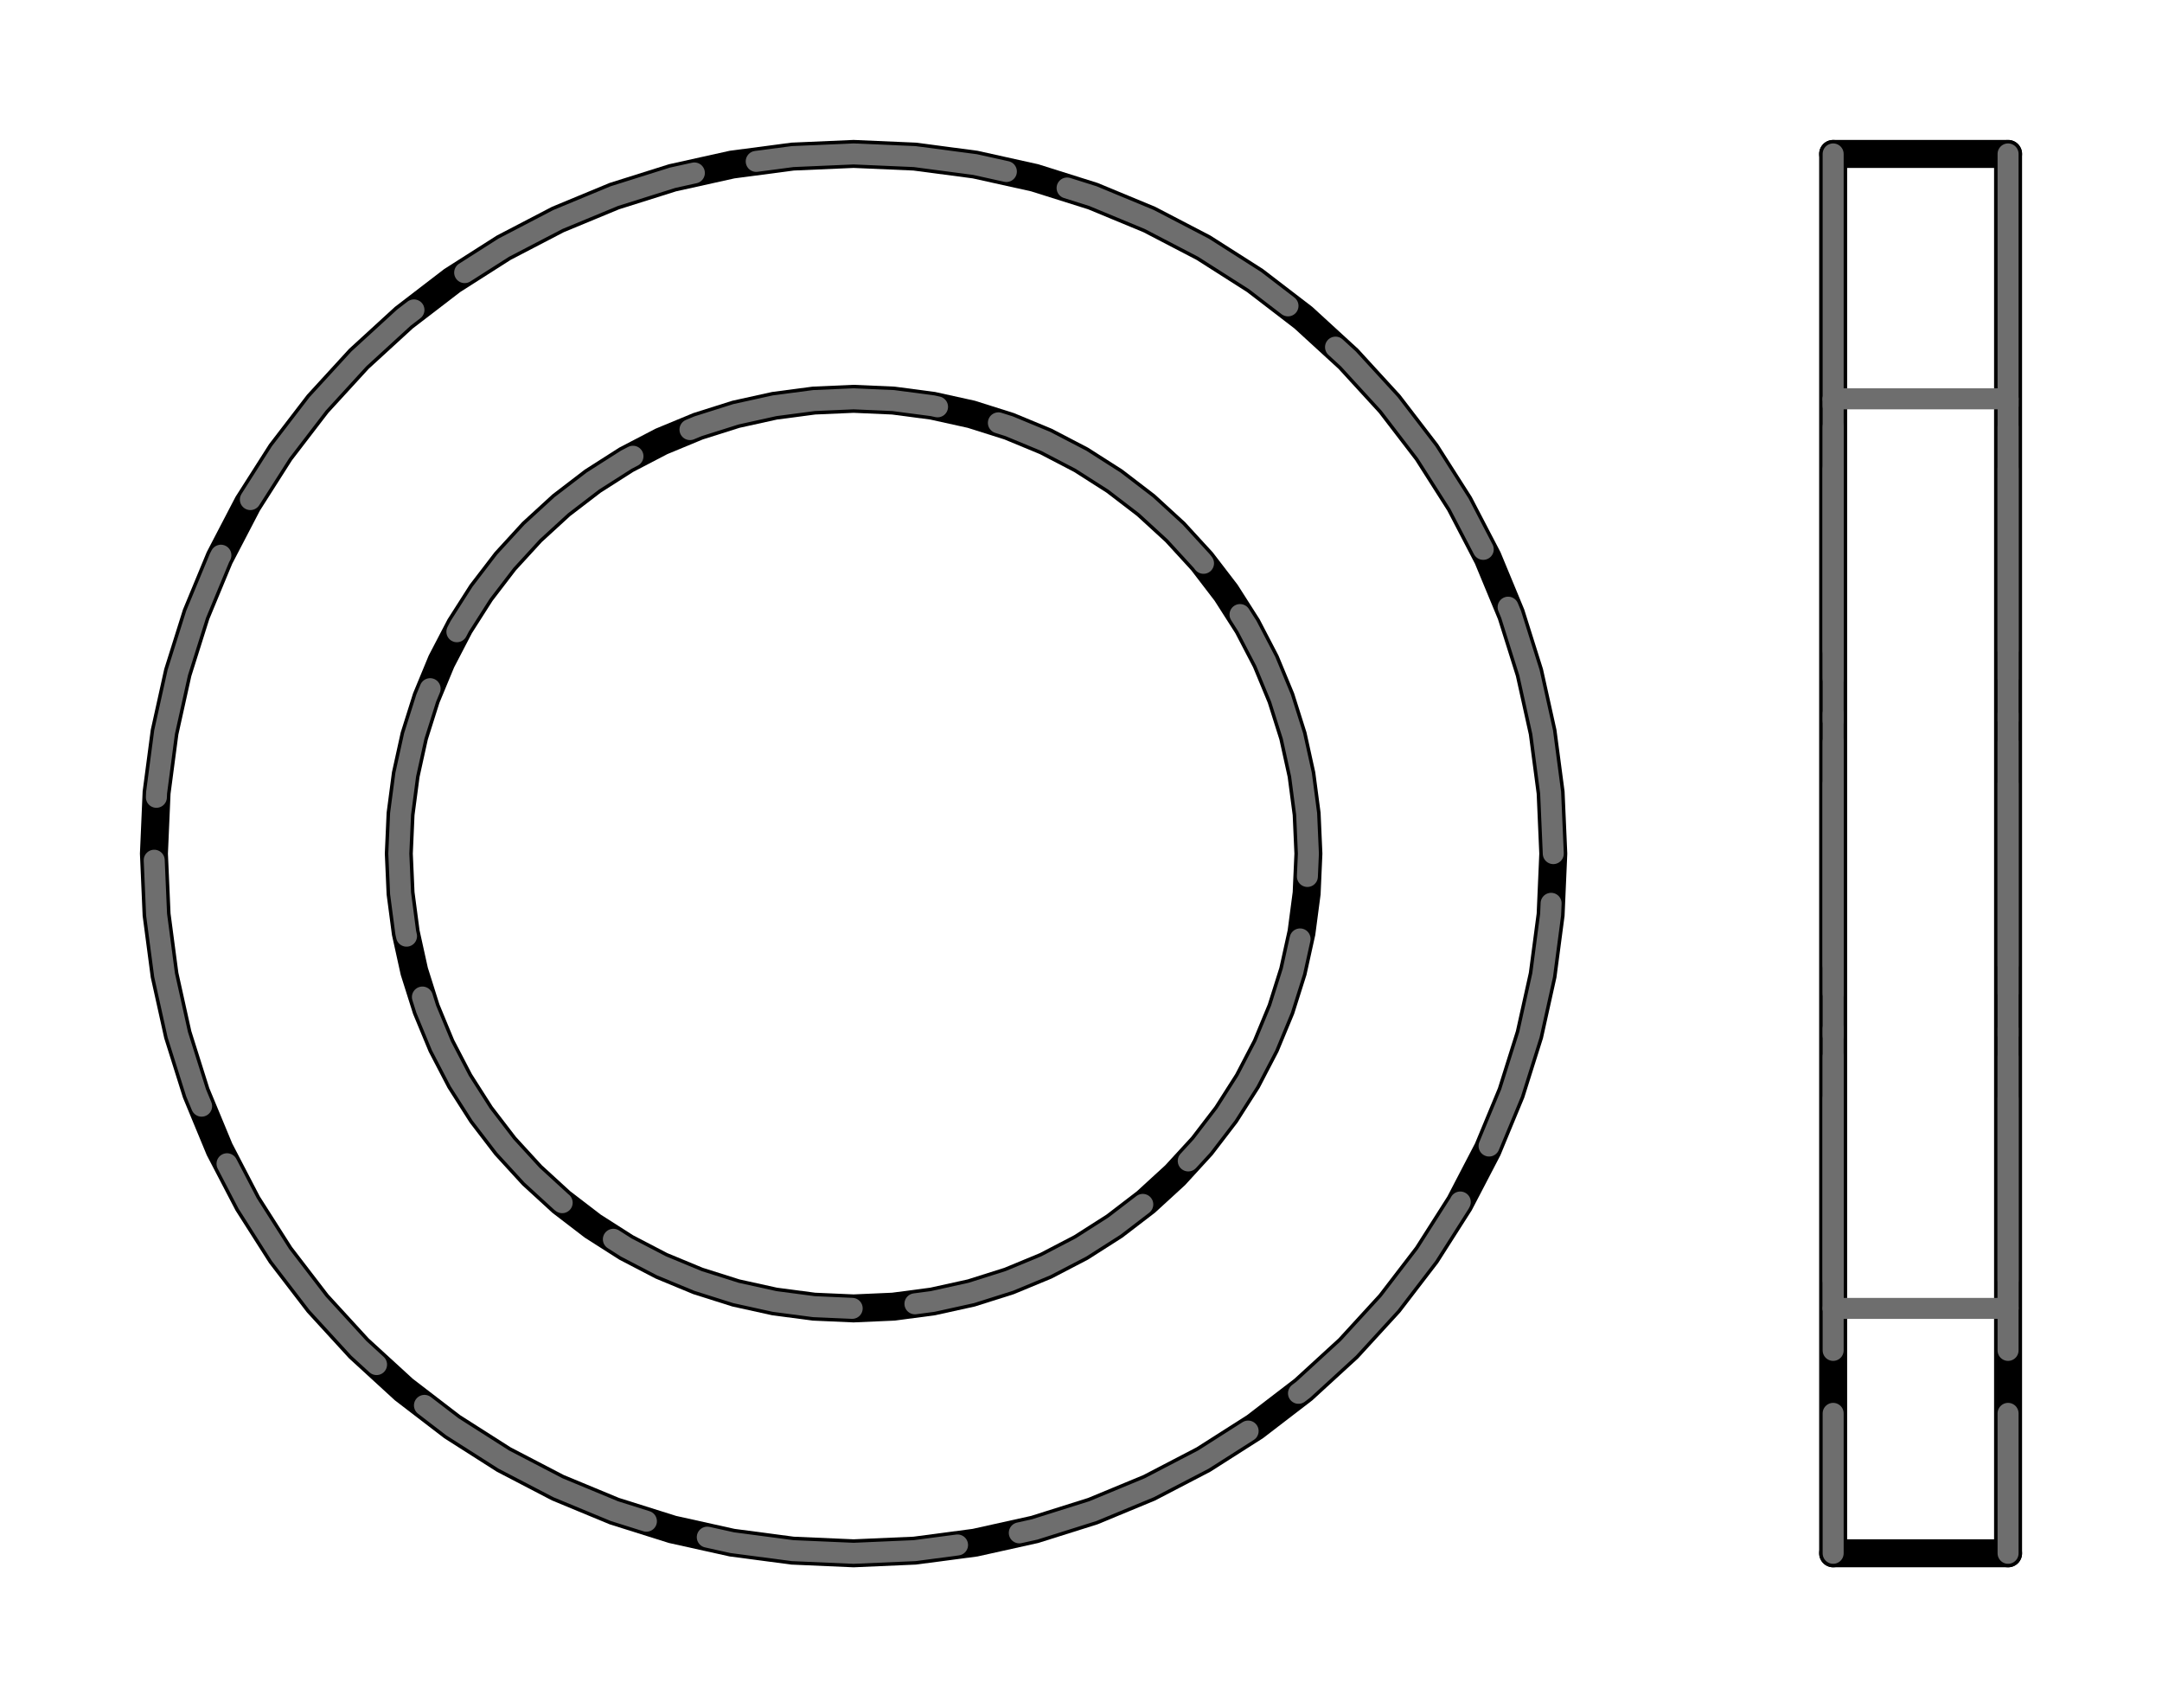
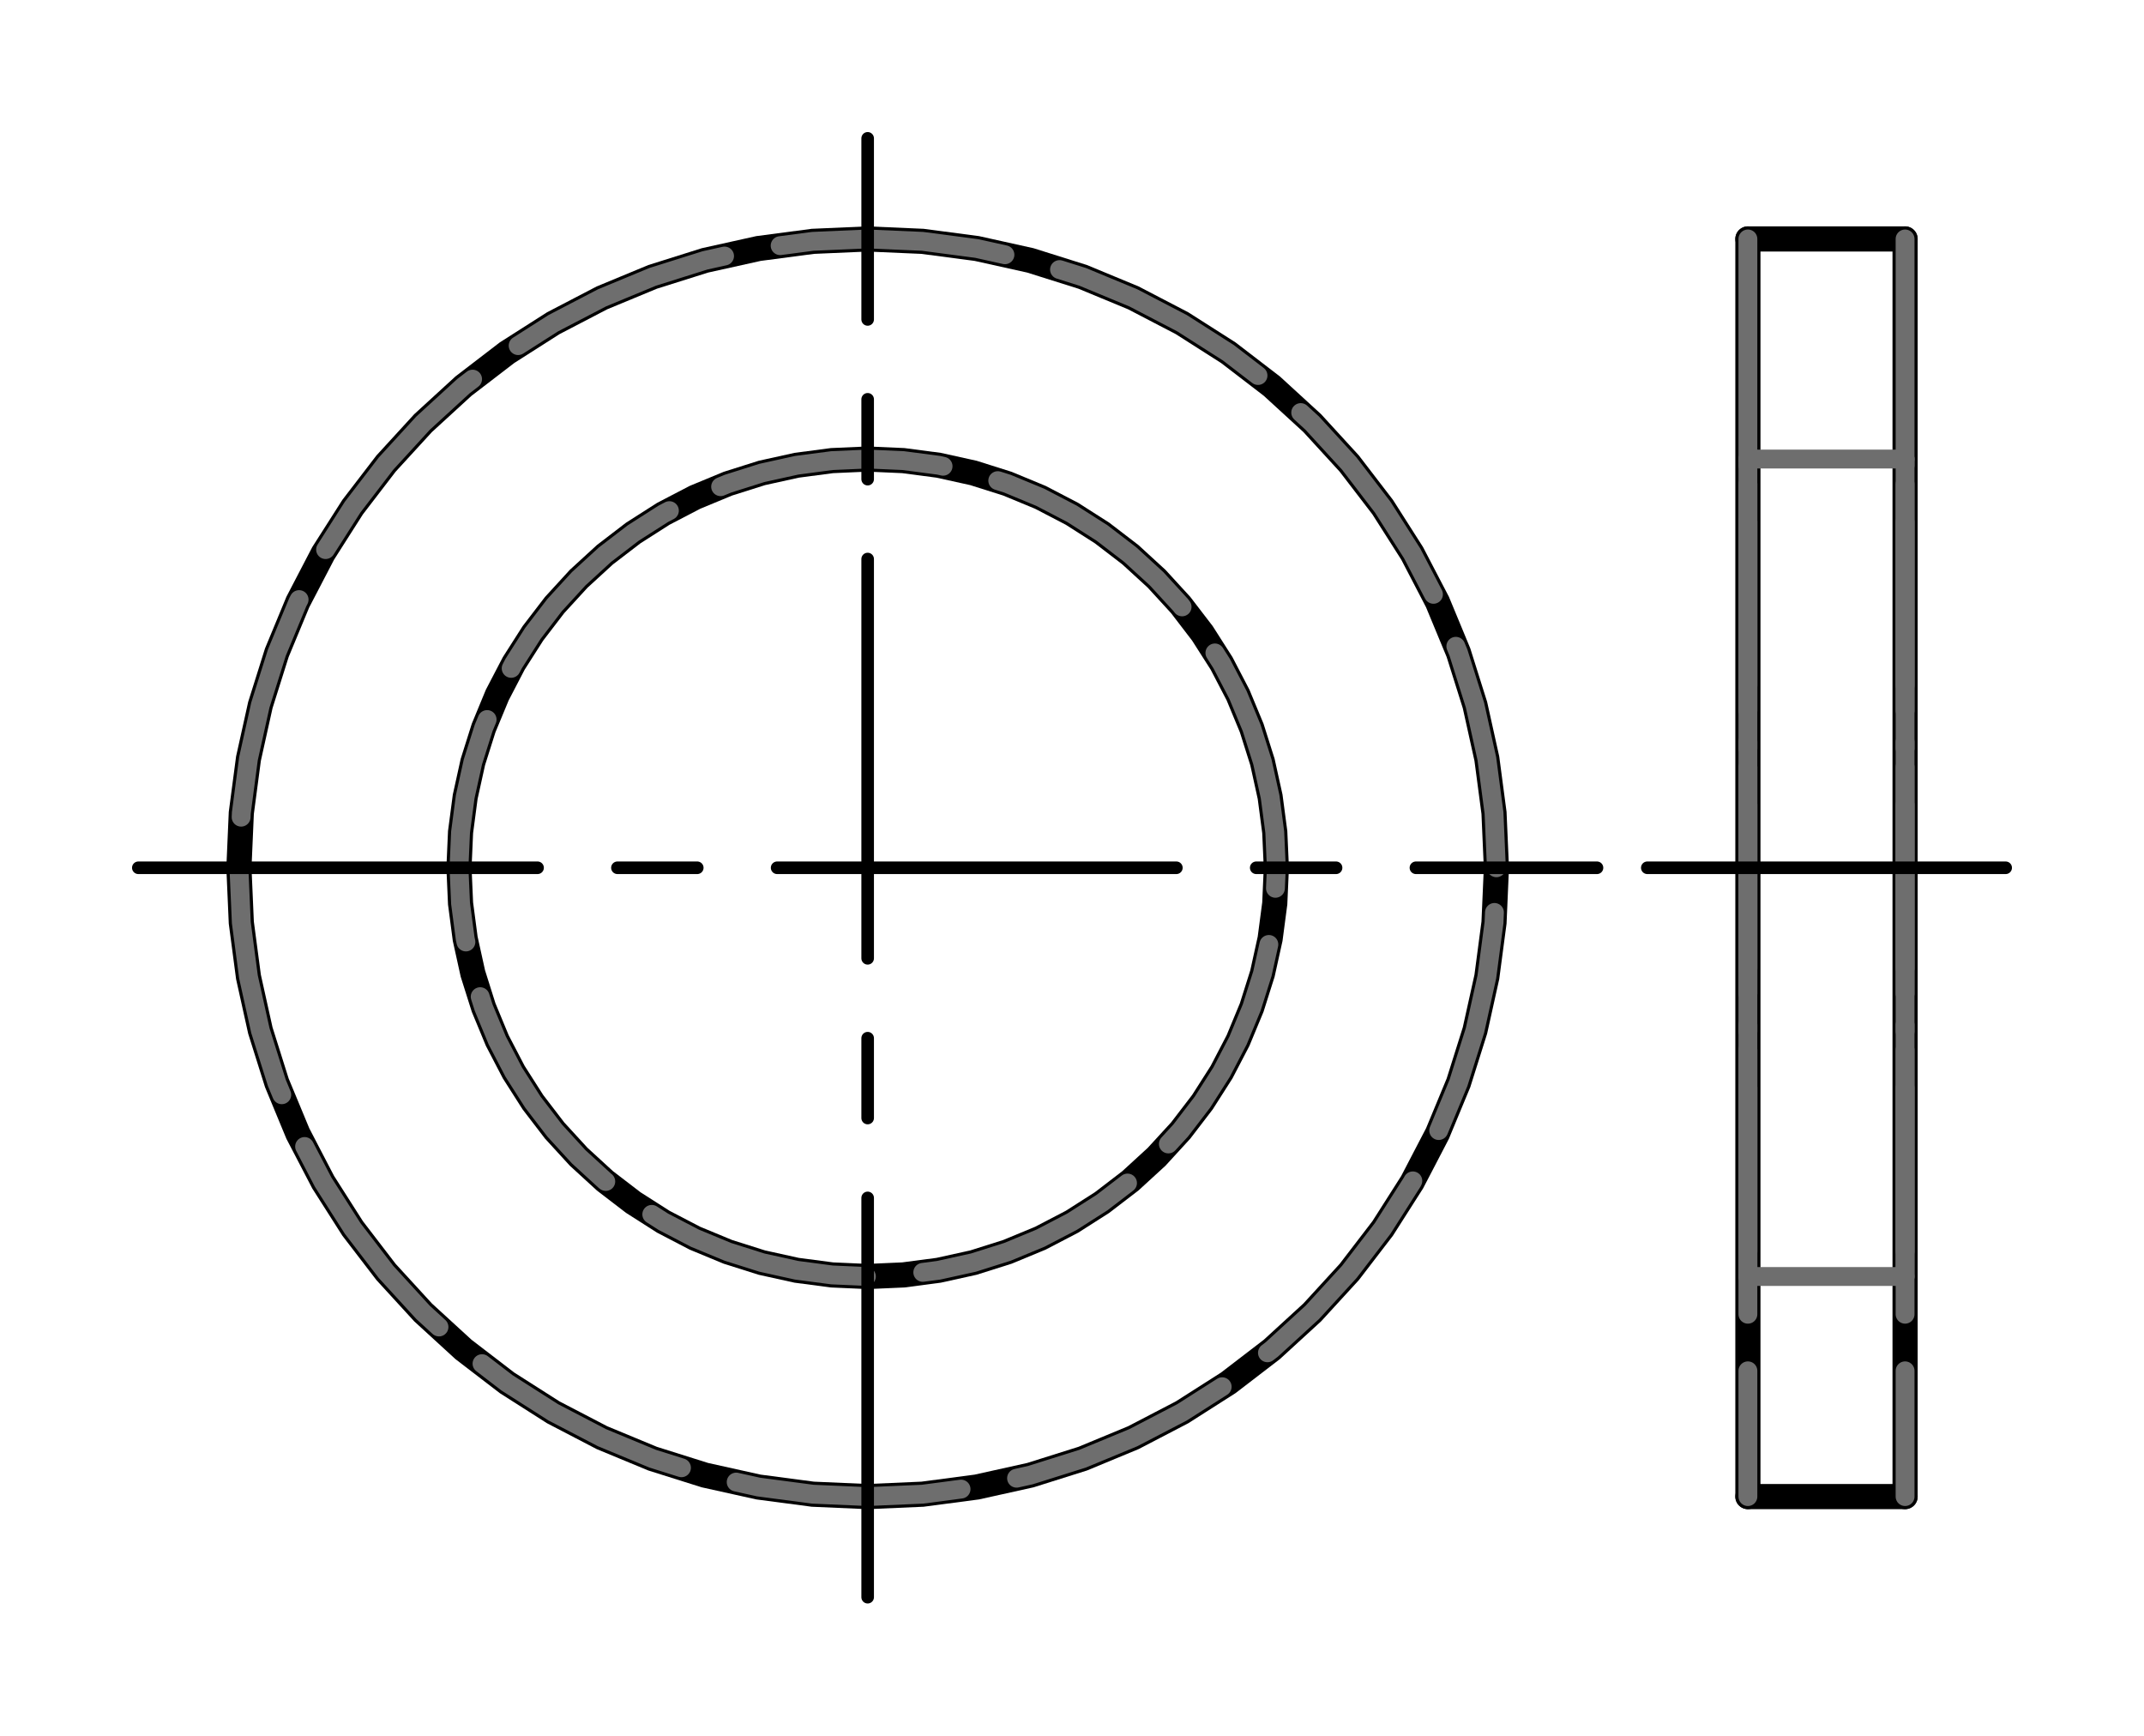
- <svg xmlns="http://www.w3.org/2000/svg" width="30.9mm" height="24.4mm" viewBox="-12.2 -12.2 30.9 24.4" version="1.1">
+ <svg xmlns="http://www.w3.org/2000/svg" width="34.1mm" height="27.6mm" viewBox="-13.8 -13.8 34.1 27.6" version="1.1">
  <g transform="scale(1,-1)" stroke-linecap="round">
    <g fill="none" stroke="rgb(0,0,0)" stroke-width="0.4" id="Visible">
      <path d="M 10.0,0.0 L 9.962,0.872 L 9.848,1.736 L 9.659,2.588 L 9.397,3.42 L 9.063,4.226 L 8.66,5.0 L 8.191,5.736 L 7.66,6.428 L 7.071,7.071 L 6.428,7.66 L 5.736,8.191 L 5.0,8.66 L 4.226,9.063 L 3.42,9.397 L 2.588,9.659 L 1.736,9.848 L 0.872,9.962 L 0.0,10.0 L -0.872,9.962 L -1.736,9.848 L -2.588,9.659 L -3.42,9.397 L -4.226,9.063 L -5.0,8.66 L -5.736,8.191 L -6.428,7.66 L -7.071,7.071 L -7.66,6.428 L -8.191,5.736 L -8.66,5.0 L -9.063,4.226 L -9.397,3.42 L -9.659,2.588 L -9.848,1.736 L -9.962,0.872 L -10.0,0.0 L -9.962,-0.872 L -9.848,-1.736 L -9.659,-2.588 L -9.397,-3.42 L -9.063,-4.226 L -8.66,-5.0 L -8.191,-5.736 L -7.66,-6.428 L -7.071,-7.071 L -6.428,-7.66 L -5.736,-8.191 L -5.0,-8.66 L -4.226,-9.063 L -3.42,-9.397 L -2.588,-9.659 L -1.736,-9.848 L -0.872,-9.962 L -0.0,-10.0 L 0.872,-9.962 L 1.736,-9.848 L 2.588,-9.659 L 3.42,-9.397 L 4.226,-9.063 L 5.0,-8.66 L 5.736,-8.191 L 6.428,-7.66 L 7.071,-7.071 L 7.66,-6.428 L 8.191,-5.736 L 8.66,-5.0 L 9.063,-4.226 L 9.397,-3.42 L 9.659,-2.588 L 9.848,-1.736 L 9.962,-0.872 L 10.0,-0.0" />
      <path d="M 6.5,0.0 L 6.475,0.567 L 6.401,1.129 L 6.279,1.682 L 6.108,2.223 L 5.891,2.747 L 5.629,3.25 L 5.324,3.728 L 4.979,4.178 L 4.596,4.596 L 4.178,4.979 L 3.728,5.324 L 3.25,5.629 L 2.747,5.891 L 2.223,6.108 L 1.682,6.279 L 1.129,6.401 L 0.567,6.475 L -0.0,6.5 L -0.567,6.475 L -1.129,6.401 L -1.682,6.279 L -2.223,6.108 L -2.747,5.891 L -3.25,5.629 L -3.728,5.324 L -4.178,4.979 L -4.596,4.596 L -4.979,4.178 L -5.324,3.728 L -5.629,3.25 L -5.891,2.747 L -6.108,2.223 L -6.279,1.682 L -6.401,1.129 L -6.475,0.567 L -6.5,-0.0 L -6.475,-0.567 L -6.401,-1.129 L -6.279,-1.682 L -6.108,-2.223 L -5.891,-2.747 L -5.629,-3.25 L -5.324,-3.728 L -4.979,-4.178 L -4.596,-4.596 L -4.178,-4.979 L -3.728,-5.324 L -3.25,-5.629 L -2.747,-5.891 L -2.223,-6.108 L -1.682,-6.279 L -1.129,-6.401 L -0.567,-6.475 L 0.0,-6.5 L 0.567,-6.475 L 1.129,-6.401 L 1.682,-6.279 L 2.223,-6.108 L 2.747,-5.891 L 3.25,-5.629 L 3.728,-5.324 L 4.178,-4.979 L 4.596,-4.596 L 4.979,-4.178 L 5.324,-3.728 L 5.629,-3.25 L 5.891,-2.747 L 6.108,-2.223 L 6.279,-1.682 L 6.401,-1.129 L 6.475,-0.567 L 6.5,0.0" />
      <path d="M 14.0,-10.0 L 14.0,-9.722 L 14.0,-9.444 L 14.0,-9.167 L 14.0,-8.889 L 14.0,-8.611 L 14.0,-8.333 L 14.0,-8.056 L 14.0,-7.778 L 14.0,-7.5 L 14.0,-7.222 L 14.0,-6.944 L 14.0,-6.667 L 14.0,-6.389 L 14.0,-6.111 L 14.0,-5.833 L 14.0,-5.556 L 14.0,-5.278 L 14.0,-5.0 L 14.0,-4.722 L 14.0,-4.444 L 14.0,-4.167 L 14.0,-3.889 L 14.0,-3.611 L 14.0,-3.333 L 14.0,-3.056 L 14.0,-2.778 L 14.0,-2.5 L 14.0,-2.222 L 14.0,-1.944 L 14.0,-1.667 L 14.0,-1.389 L 14.0,-1.111 L 14.0,-0.833 L 14.0,-0.556 L 14.0,-0.278 L 14.0,0.0 L 14.0,0.278 L 14.0,0.556 L 14.0,0.833 L 14.0,1.111 L 14.0,1.389 L 14.0,1.667 L 14.0,1.944 L 14.0,2.222 L 14.0,2.5 L 14.0,2.778 L 14.0,3.056 L 14.0,3.333 L 14.0,3.611 L 14.0,3.889 L 14.0,4.167 L 14.0,4.444 L 14.0,4.722 L 14.0,5.0 L 14.0,5.278 L 14.0,5.556 L 14.0,5.833 L 14.0,6.111 L 14.0,6.389 L 14.0,6.667 L 14.0,6.944 L 14.0,7.222 L 14.0,7.5 L 14.0,7.778 L 14.0,8.056 L 14.0,8.333 L 14.0,8.611 L 14.0,8.889 L 14.0,9.167 L 14.0,9.444 L 14.0,9.722 L 14.0,10.0" />
      <path d="M 16.5,10.0 L 16.465,10.0 L 16.431,10.0 L 16.396,10.0 L 16.361,10.0 L 16.326,10.0 L 16.292,10.0 L 16.257,10.0 L 16.222,10.0 L 16.188,10.0 L 16.153,10.0 L 16.118,10.0 L 16.083,10.0 L 16.049,10.0 L 16.014,10.0 L 15.979,10.0 L 15.944,10.0 L 15.91,10.0 L 15.875,10.0 L 15.84,10.0 L 15.806,10.0 L 15.771,10.0 L 15.736,10.0 L 15.701,10.0 L 15.667,10.0 L 15.632,10.0 L 15.597,10.0 L 15.562,10.0 L 15.528,10.0 L 15.493,10.0 L 15.458,10.0 L 15.424,10.0 L 15.389,10.0 L 15.354,10.0 L 15.319,10.0 L 15.285,10.0 L 15.25,10.0 L 15.215,10.0 L 15.181,10.0 L 15.146,10.0 L 15.111,10.0 L 15.076,10.0 L 15.042,10.0 L 15.007,10.0 L 14.972,10.0 L 14.938,10.0 L 14.903,10.0 L 14.868,10.0 L 14.833,10.0 L 14.799,10.0 L 14.764,10.0 L 14.729,10.0 L 14.694,10.0 L 14.66,10.0 L 14.625,10.0 L 14.59,10.0 L 14.556,10.0 L 14.521,10.0 L 14.486,10.0 L 14.451,10.0 L 14.417,10.0 L 14.382,10.0 L 14.347,10.0 L 14.312,10.0 L 14.278,10.0 L 14.243,10.0 L 14.208,10.0 L 14.174,10.0 L 14.139,10.0 L 14.104,10.0 L 14.069,10.0 L 14.035,10.0 L 14.0,10.0" />
      <path d="M 16.5,-10.0 L 16.5,-9.722 L 16.5,-9.444 L 16.5,-9.167 L 16.5,-8.889 L 16.5,-8.611 L 16.5,-8.333 L 16.5,-8.056 L 16.5,-7.778 L 16.5,-7.5 L 16.5,-7.222 L 16.5,-6.944 L 16.5,-6.667 L 16.5,-6.389 L 16.5,-6.111 L 16.5,-5.833 L 16.5,-5.556 L 16.5,-5.278 L 16.5,-5.0 L 16.5,-4.722 L 16.5,-4.444 L 16.5,-4.167 L 16.5,-3.889 L 16.5,-3.611 L 16.5,-3.333 L 16.5,-3.056 L 16.5,-2.778 L 16.5,-2.5 L 16.5,-2.222 L 16.5,-1.944 L 16.5,-1.667 L 16.5,-1.389 L 16.5,-1.111 L 16.5,-0.833 L 16.5,-0.556 L 16.5,-0.278 L 16.5,0.0 L 16.5,0.278 L 16.5,0.556 L 16.5,0.833 L 16.5,1.111 L 16.5,1.389 L 16.5,1.667 L 16.5,1.944 L 16.5,2.222 L 16.5,2.5 L 16.5,2.778 L 16.5,3.056 L 16.5,3.333 L 16.5,3.611 L 16.5,3.889 L 16.5,4.167 L 16.5,4.444 L 16.5,4.722 L 16.5,5.0 L 16.5,5.278 L 16.5,5.556 L 16.5,5.833 L 16.5,6.111 L 16.5,6.389 L 16.5,6.667 L 16.5,6.944 L 16.5,7.222 L 16.5,7.5 L 16.5,7.778 L 16.5,8.056 L 16.5,8.333 L 16.5,8.611 L 16.5,8.889 L 16.5,9.167 L 16.5,9.444 L 16.5,9.722 L 16.5,10.0" />
      <path d="M 16.5,-10.0 L 16.465,-10.0 L 16.431,-10.0 L 16.396,-10.0 L 16.361,-10.0 L 16.326,-10.0 L 16.292,-10.0 L 16.257,-10.0 L 16.222,-10.0 L 16.188,-10.0 L 16.153,-10.0 L 16.118,-10.0 L 16.083,-10.0 L 16.049,-10.0 L 16.014,-10.0 L 15.979,-10.0 L 15.944,-10.0 L 15.91,-10.0 L 15.875,-10.0 L 15.84,-10.0 L 15.806,-10.0 L 15.771,-10.0 L 15.736,-10.0 L 15.701,-10.0 L 15.667,-10.0 L 15.632,-10.0 L 15.597,-10.0 L 15.562,-10.0 L 15.528,-10.0 L 15.493,-10.0 L 15.458,-10.0 L 15.424,-10.0 L 15.389,-10.0 L 15.354,-10.0 L 15.319,-10.0 L 15.285,-10.0 L 15.25,-10.0 L 15.215,-10.0 L 15.181,-10.0 L 15.146,-10.0 L 15.111,-10.0 L 15.076,-10.0 L 15.042,-10.0 L 15.007,-10.0 L 14.972,-10.0 L 14.938,-10.0 L 14.903,-10.0 L 14.868,-10.0 L 14.833,-10.0 L 14.799,-10.0 L 14.764,-10.0 L 14.729,-10.0 L 14.694,-10.0 L 14.66,-10.0 L 14.625,-10.0 L 14.59,-10.0 L 14.556,-10.0 L 14.521,-10.0 L 14.486,-10.0 L 14.451,-10.0 L 14.417,-10.0 L 14.382,-10.0 L 14.347,-10.0 L 14.312,-10.0 L 14.278,-10.0 L 14.243,-10.0 L 14.208,-10.0 L 14.174,-10.0 L 14.139,-10.0 L 14.104,-10.0 L 14.069,-10.0 L 14.035,-10.0 L 14.0,-10.0" />
    </g>
    <g fill="none" stroke="rgb(110,110,110)" stroke-width="0.3" id="Hidden" stroke-dasharray="3.6 0.9">
      <path d="M 10.0,0.0 L 9.962,0.872 L 9.848,1.736 L 9.659,2.588 L 9.397,3.42 L 9.063,4.226 L 8.66,5.0 L 8.191,5.736 L 7.66,6.428 L 7.071,7.071 L 6.428,7.66 L 5.736,8.191 L 5.0,8.66 L 4.226,9.063 L 3.42,9.397 L 2.588,9.659 L 1.736,9.848 L 0.872,9.962 L 0.0,10.0 L -0.872,9.962 L -1.736,9.848 L -2.588,9.659 L -3.42,9.397 L -4.226,9.063 L -5.0,8.66 L -5.736,8.191 L -6.428,7.66 L -7.071,7.071 L -7.66,6.428 L -8.191,5.736 L -8.66,5.0 L -9.063,4.226 L -9.397,3.42 L -9.659,2.588 L -9.848,1.736 L -9.962,0.872 L -10.0,0.0 L -9.962,-0.872 L -9.848,-1.736 L -9.659,-2.588 L -9.397,-3.42 L -9.063,-4.226 L -8.66,-5.0 L -8.191,-5.736 L -7.66,-6.428 L -7.071,-7.071 L -6.428,-7.66 L -5.736,-8.191 L -5.0,-8.66 L -4.226,-9.063 L -3.42,-9.397 L -2.588,-9.659 L -1.736,-9.848 L -0.872,-9.962 L -0.0,-10.0 L 0.872,-9.962 L 1.736,-9.848 L 2.588,-9.659 L 3.42,-9.397 L 4.226,-9.063 L 5.0,-8.66 L 5.736,-8.191 L 6.428,-7.66 L 7.071,-7.071 L 7.66,-6.428 L 8.191,-5.736 L 8.66,-5.0 L 9.063,-4.226 L 9.397,-3.42 L 9.659,-2.588 L 9.848,-1.736 L 9.962,-0.872 L 10.0,-0.0" />
      <path d="M 6.5,0.0 L 6.475,0.567 L 6.401,1.129 L 6.279,1.682 L 6.108,2.223 L 5.891,2.747 L 5.629,3.25 L 5.324,3.728 L 4.979,4.178 L 4.596,4.596 L 4.178,4.979 L 3.728,5.324 L 3.25,5.629 L 2.747,5.891 L 2.223,6.108 L 1.682,6.279 L 1.129,6.401 L 0.567,6.475 L -0.0,6.5 L -0.567,6.475 L -1.129,6.401 L -1.682,6.279 L -2.223,6.108 L -2.747,5.891 L -3.25,5.629 L -3.728,5.324 L -4.178,4.979 L -4.596,4.596 L -4.979,4.178 L -5.324,3.728 L -5.629,3.25 L -5.891,2.747 L -6.108,2.223 L -6.279,1.682 L -6.401,1.129 L -6.475,0.567 L -6.5,-0.0 L -6.475,-0.567 L -6.401,-1.129 L -6.279,-1.682 L -6.108,-2.223 L -5.891,-2.747 L -5.629,-3.25 L -5.324,-3.728 L -4.979,-4.178 L -4.596,-4.596 L -4.178,-4.979 L -3.728,-5.324 L -3.25,-5.629 L -2.747,-5.891 L -2.223,-6.108 L -1.682,-6.279 L -1.129,-6.401 L -0.567,-6.475 L 0.0,-6.5 L 0.567,-6.475 L 1.129,-6.401 L 1.682,-6.279 L 2.223,-6.108 L 2.747,-5.891 L 3.25,-5.629 L 3.728,-5.324 L 4.178,-4.979 L 4.596,-4.596 L 4.979,-4.178 L 5.324,-3.728 L 5.629,-3.25 L 5.891,-2.747 L 6.108,-2.223 L 6.279,-1.682 L 6.401,-1.129 L 6.475,-0.567 L 6.5,0.0" />
      <path d="M 14.0,10.0 L 14.0,9.722 L 14.0,9.444 L 14.0,9.167 L 14.0,8.889 L 14.0,8.611 L 14.0,8.333 L 14.0,8.056 L 14.0,7.778 L 14.0,7.5 L 14.0,7.222 L 14.0,6.944 L 14.0,6.667 L 14.0,6.389 L 14.0,6.111 L 14.0,5.833 L 14.0,5.556 L 14.0,5.278 L 14.0,5.0 L 14.0,4.722 L 14.0,4.444 L 14.0,4.167 L 14.0,3.889 L 14.0,3.611 L 14.0,3.333 L 14.0,3.056 L 14.0,2.778 L 14.0,2.5 L 14.0,2.222 L 14.0,1.944 L 14.0,1.667 L 14.0,1.389 L 14.0,1.111 L 14.0,0.833 L 14.0,0.556 L 14.0,0.278 L 14.0,0.0 L 14.0,-0.278 L 14.0,-0.556 L 14.0,-0.833 L 14.0,-1.111 L 14.0,-1.389 L 14.0,-1.667 L 14.0,-1.944 L 14.0,-2.222 L 14.0,-2.5 L 14.0,-2.778 L 14.0,-3.056 L 14.0,-3.333 L 14.0,-3.611 L 14.0,-3.889 L 14.0,-4.167 L 14.0,-4.444 L 14.0,-4.722 L 14.0,-5.0 L 14.0,-5.278 L 14.0,-5.556 L 14.0,-5.833 L 14.0,-6.111 L 14.0,-6.389 L 14.0,-6.667 L 14.0,-6.944 L 14.0,-7.222 L 14.0,-7.5 L 14.0,-7.778 L 14.0,-8.056 L 14.0,-8.333 L 14.0,-8.611 L 14.0,-8.889 L 14.0,-9.167 L 14.0,-9.444 L 14.0,-9.722 L 14.0,-10.0" />
      <path d="M 16.5,10.0 L 16.5,9.722 L 16.5,9.444 L 16.5,9.167 L 16.5,8.889 L 16.5,8.611 L 16.5,8.333 L 16.5,8.056 L 16.5,7.778 L 16.5,7.5 L 16.5,7.222 L 16.5,6.944 L 16.5,6.667 L 16.5,6.389 L 16.5,6.111 L 16.5,5.833 L 16.5,5.556 L 16.5,5.278 L 16.5,5.0 L 16.5,4.722 L 16.5,4.444 L 16.5,4.167 L 16.5,3.889 L 16.5,3.611 L 16.5,3.333 L 16.5,3.056 L 16.5,2.778 L 16.5,2.5 L 16.5,2.222 L 16.5,1.944 L 16.5,1.667 L 16.5,1.389 L 16.5,1.111 L 16.5,0.833 L 16.5,0.556 L 16.5,0.278 L 16.5,0.0 L 16.5,-0.278 L 16.5,-0.556 L 16.5,-0.833 L 16.5,-1.111 L 16.5,-1.389 L 16.5,-1.667 L 16.5,-1.944 L 16.5,-2.222 L 16.5,-2.5 L 16.5,-2.778 L 16.5,-3.056 L 16.5,-3.333 L 16.5,-3.611 L 16.5,-3.889 L 16.5,-4.167 L 16.5,-4.444 L 16.5,-4.722 L 16.5,-5.0 L 16.5,-5.278 L 16.5,-5.556 L 16.5,-5.833 L 16.5,-6.111 L 16.5,-6.389 L 16.5,-6.667 L 16.5,-6.944 L 16.5,-7.222 L 16.5,-7.5 L 16.5,-7.778 L 16.5,-8.056 L 16.5,-8.333 L 16.5,-8.611 L 16.5,-8.889 L 16.5,-9.167 L 16.5,-9.444 L 16.5,-9.722 L 16.5,-10.0" />
      <path d="M 14.0,6.5 L 14.0,6.319 L 14.0,6.139 L 14.0,5.958 L 14.0,5.778 L 14.0,5.597 L 14.0,5.417 L 14.0,5.236 L 14.0,5.056 L 14.0,4.875 L 14.0,4.694 L 14.0,4.514 L 14.0,4.333 L 14.0,4.153 L 14.0,3.972 L 14.0,3.792 L 14.0,3.611 L 14.0,3.431 L 14.0,3.25 L 14.0,3.069 L 14.0,2.889 L 14.0,2.708 L 14.0,2.528 L 14.0,2.347 L 14.0,2.167 L 14.0,1.986 L 14.0,1.806 L 14.0,1.625 L 14.0,1.444 L 14.0,1.264 L 14.0,1.083 L 14.0,0.903 L 14.0,0.722 L 14.0,0.542 L 14.0,0.361 L 14.0,0.181 L 14.0,0.0 L 14.0,-0.181 L 14.0,-0.361 L 14.0,-0.542 L 14.0,-0.722 L 14.0,-0.903 L 14.0,-1.083 L 14.0,-1.264 L 14.0,-1.444 L 14.0,-1.625 L 14.0,-1.806 L 14.0,-1.986 L 14.0,-2.167 L 14.0,-2.347 L 14.0,-2.528 L 14.0,-2.708 L 14.0,-2.889 L 14.0,-3.069 L 14.0,-3.25 L 14.0,-3.431 L 14.0,-3.611 L 14.0,-3.792 L 14.0,-3.972 L 14.0,-4.153 L 14.0,-4.333 L 14.0,-4.514 L 14.0,-4.694 L 14.0,-4.875 L 14.0,-5.056 L 14.0,-5.236 L 14.0,-5.417 L 14.0,-5.597 L 14.0,-5.778 L 14.0,-5.958 L 14.0,-6.139 L 14.0,-6.319 L 14.0,-6.5" />
      <path d="M 14.0,-6.5 L 14.0,-6.319 L 14.0,-6.139 L 14.0,-5.958 L 14.0,-5.778 L 14.0,-5.597 L 14.0,-5.417 L 14.0,-5.236 L 14.0,-5.056 L 14.0,-4.875 L 14.0,-4.694 L 14.0,-4.514 L 14.0,-4.333 L 14.0,-4.153 L 14.0,-3.972 L 14.0,-3.792 L 14.0,-3.611 L 14.0,-3.431 L 14.0,-3.25 L 14.0,-3.069 L 14.0,-2.889 L 14.0,-2.708 L 14.0,-2.528 L 14.0,-2.347 L 14.0,-2.167 L 14.0,-1.986 L 14.0,-1.806 L 14.0,-1.625 L 14.0,-1.444 L 14.0,-1.264 L 14.0,-1.083 L 14.0,-0.903 L 14.0,-0.722 L 14.0,-0.542 L 14.0,-0.361 L 14.0,-0.181 L 14.0,0.0 L 14.0,0.181 L 14.0,0.361 L 14.0,0.542 L 14.0,0.722 L 14.0,0.903 L 14.0,1.083 L 14.0,1.264 L 14.0,1.444 L 14.0,1.625 L 14.0,1.806 L 14.0,1.986 L 14.0,2.167 L 14.0,2.347 L 14.0,2.528 L 14.0,2.708 L 14.0,2.889 L 14.0,3.069 L 14.0,3.25 L 14.0,3.431 L 14.0,3.611 L 14.0,3.792 L 14.0,3.972 L 14.0,4.153 L 14.0,4.333 L 14.0,4.514 L 14.0,4.694 L 14.0,4.875 L 14.0,5.056 L 14.0,5.236 L 14.0,5.417 L 14.0,5.597 L 14.0,5.778 L 14.0,5.958 L 14.0,6.139 L 14.0,6.319 L 14.0,6.5" />
      <path d="M 16.5,6.5 L 16.5,6.319 L 16.5,6.139 L 16.5,5.958 L 16.5,5.778 L 16.5,5.597 L 16.5,5.417 L 16.5,5.236 L 16.5,5.056 L 16.5,4.875 L 16.5,4.694 L 16.5,4.514 L 16.5,4.333 L 16.5,4.153 L 16.5,3.972 L 16.5,3.792 L 16.5,3.611 L 16.5,3.431 L 16.5,3.25 L 16.5,3.069 L 16.5,2.889 L 16.5,2.708 L 16.5,2.528 L 16.5,2.347 L 16.5,2.167 L 16.5,1.986 L 16.5,1.806 L 16.5,1.625 L 16.5,1.444 L 16.5,1.264 L 16.5,1.083 L 16.5,0.903 L 16.5,0.722 L 16.5,0.542 L 16.5,0.361 L 16.5,0.181 L 16.5,0.0 L 16.5,-0.181 L 16.5,-0.361 L 16.5,-0.542 L 16.5,-0.722 L 16.5,-0.903 L 16.5,-1.083 L 16.5,-1.264 L 16.5,-1.444 L 16.5,-1.625 L 16.5,-1.806 L 16.5,-1.986 L 16.5,-2.167 L 16.5,-2.347 L 16.5,-2.528 L 16.5,-2.708 L 16.5,-2.889 L 16.5,-3.069 L 16.5,-3.25 L 16.5,-3.431 L 16.5,-3.611 L 16.5,-3.792 L 16.5,-3.972 L 16.5,-4.153 L 16.5,-4.333 L 16.5,-4.514 L 16.5,-4.694 L 16.5,-4.875 L 16.5,-5.056 L 16.5,-5.236 L 16.5,-5.417 L 16.5,-5.597 L 16.5,-5.778 L 16.5,-5.958 L 16.5,-6.139 L 16.5,-6.319 L 16.5,-6.5" />
      <path d="M 16.5,-6.5 L 16.5,-6.319 L 16.5,-6.139 L 16.5,-5.958 L 16.5,-5.778 L 16.5,-5.597 L 16.5,-5.417 L 16.5,-5.236 L 16.5,-5.056 L 16.5,-4.875 L 16.5,-4.694 L 16.5,-4.514 L 16.5,-4.333 L 16.5,-4.153 L 16.5,-3.972 L 16.5,-3.792 L 16.5,-3.611 L 16.5,-3.431 L 16.5,-3.25 L 16.5,-3.069 L 16.5,-2.889 L 16.5,-2.708 L 16.5,-2.528 L 16.5,-2.347 L 16.5,-2.167 L 16.5,-1.986 L 16.5,-1.806 L 16.5,-1.625 L 16.5,-1.444 L 16.5,-1.264 L 16.5,-1.083 L 16.5,-0.903 L 16.5,-0.722 L 16.5,-0.542 L 16.5,-0.361 L 16.5,-0.181 L 16.5,0.0 L 16.5,0.181 L 16.5,0.361 L 16.5,0.542 L 16.5,0.722 L 16.5,0.903 L 16.5,1.083 L 16.5,1.264 L 16.5,1.444 L 16.5,1.625 L 16.5,1.806 L 16.5,1.986 L 16.5,2.167 L 16.5,2.347 L 16.5,2.528 L 16.5,2.708 L 16.5,2.889 L 16.5,3.069 L 16.5,3.25 L 16.5,3.431 L 16.5,3.611 L 16.5,3.792 L 16.5,3.972 L 16.5,4.153 L 16.5,4.333 L 16.5,4.514 L 16.5,4.694 L 16.5,4.875 L 16.5,5.056 L 16.5,5.236 L 16.5,5.417 L 16.5,5.597 L 16.5,5.778 L 16.5,5.958 L 16.5,6.139 L 16.5,6.319 L 16.5,6.5" />
      <path d="M 16.5,6.5 L 16.465,6.5 L 16.431,6.5 L 16.396,6.5 L 16.361,6.5 L 16.326,6.5 L 16.292,6.5 L 16.257,6.5 L 16.222,6.5 L 16.188,6.5 L 16.153,6.5 L 16.118,6.5 L 16.083,6.5 L 16.049,6.5 L 16.014,6.5 L 15.979,6.5 L 15.944,6.5 L 15.91,6.5 L 15.875,6.5 L 15.84,6.5 L 15.806,6.5 L 15.771,6.5 L 15.736,6.5 L 15.701,6.5 L 15.667,6.5 L 15.632,6.5 L 15.597,6.5 L 15.562,6.5 L 15.528,6.5 L 15.493,6.5 L 15.458,6.5 L 15.424,6.5 L 15.389,6.5 L 15.354,6.5 L 15.319,6.5 L 15.285,6.5 L 15.25,6.5 L 15.215,6.5 L 15.181,6.5 L 15.146,6.5 L 15.111,6.5 L 15.076,6.5 L 15.042,6.5 L 15.007,6.5 L 14.972,6.5 L 14.938,6.5 L 14.903,6.5 L 14.868,6.5 L 14.833,6.5 L 14.799,6.5 L 14.764,6.5 L 14.729,6.5 L 14.694,6.5 L 14.66,6.5 L 14.625,6.5 L 14.59,6.5 L 14.556,6.5 L 14.521,6.5 L 14.486,6.5 L 14.451,6.5 L 14.417,6.5 L 14.382,6.5 L 14.347,6.5 L 14.312,6.5 L 14.278,6.5 L 14.243,6.5 L 14.208,6.5 L 14.174,6.5 L 14.139,6.5 L 14.104,6.5 L 14.069,6.5 L 14.035,6.5 L 14.0,6.5" />
      <path d="M 16.5,-6.5 L 16.465,-6.5 L 16.431,-6.5 L 16.396,-6.5 L 16.361,-6.5 L 16.326,-6.5 L 16.292,-6.5 L 16.257,-6.5 L 16.222,-6.5 L 16.188,-6.5 L 16.153,-6.5 L 16.118,-6.5 L 16.083,-6.5 L 16.049,-6.5 L 16.014,-6.5 L 15.979,-6.5 L 15.944,-6.5 L 15.91,-6.5 L 15.875,-6.5 L 15.84,-6.5 L 15.806,-6.5 L 15.771,-6.5 L 15.736,-6.5 L 15.701,-6.5 L 15.667,-6.5 L 15.632,-6.5 L 15.597,-6.5 L 15.562,-6.5 L 15.528,-6.5 L 15.493,-6.5 L 15.458,-6.5 L 15.424,-6.5 L 15.389,-6.5 L 15.354,-6.5 L 15.319,-6.5 L 15.285,-6.5 L 15.25,-6.5 L 15.215,-6.5 L 15.181,-6.5 L 15.146,-6.5 L 15.111,-6.5 L 15.076,-6.5 L 15.042,-6.5 L 15.007,-6.5 L 14.972,-6.5 L 14.938,-6.5 L 14.903,-6.5 L 14.868,-6.5 L 14.833,-6.5 L 14.799,-6.5 L 14.764,-6.5 L 14.729,-6.5 L 14.694,-6.5 L 14.66,-6.5 L 14.625,-6.5 L 14.59,-6.5 L 14.556,-6.5 L 14.521,-6.5 L 14.486,-6.5 L 14.451,-6.5 L 14.417,-6.5 L 14.382,-6.5 L 14.347,-6.5 L 14.312,-6.5 L 14.278,-6.5 L 14.243,-6.5 L 14.208,-6.5 L 14.174,-6.5 L 14.139,-6.5 L 14.104,-6.5 L 14.069,-6.5 L 14.035,-6.5 L 14.0,-6.5" />
    </g>
+     <g fill="none" stroke="rgb(0,0,0)" stroke-width="0.2" id="Center" stroke-dasharray="6.35 1.27 1.27 1.27">
+       <line x1="-11.6" y1="0.0" x2="11.6" y2="0.0" />
+       <line x1="0.0" y1="-11.6" x2="0.0" y2="11.6" />
+       <line x1="12.4" y1="0.0" x2="18.1" y2="0.0" />
+     </g>
  </g>
</svg>
